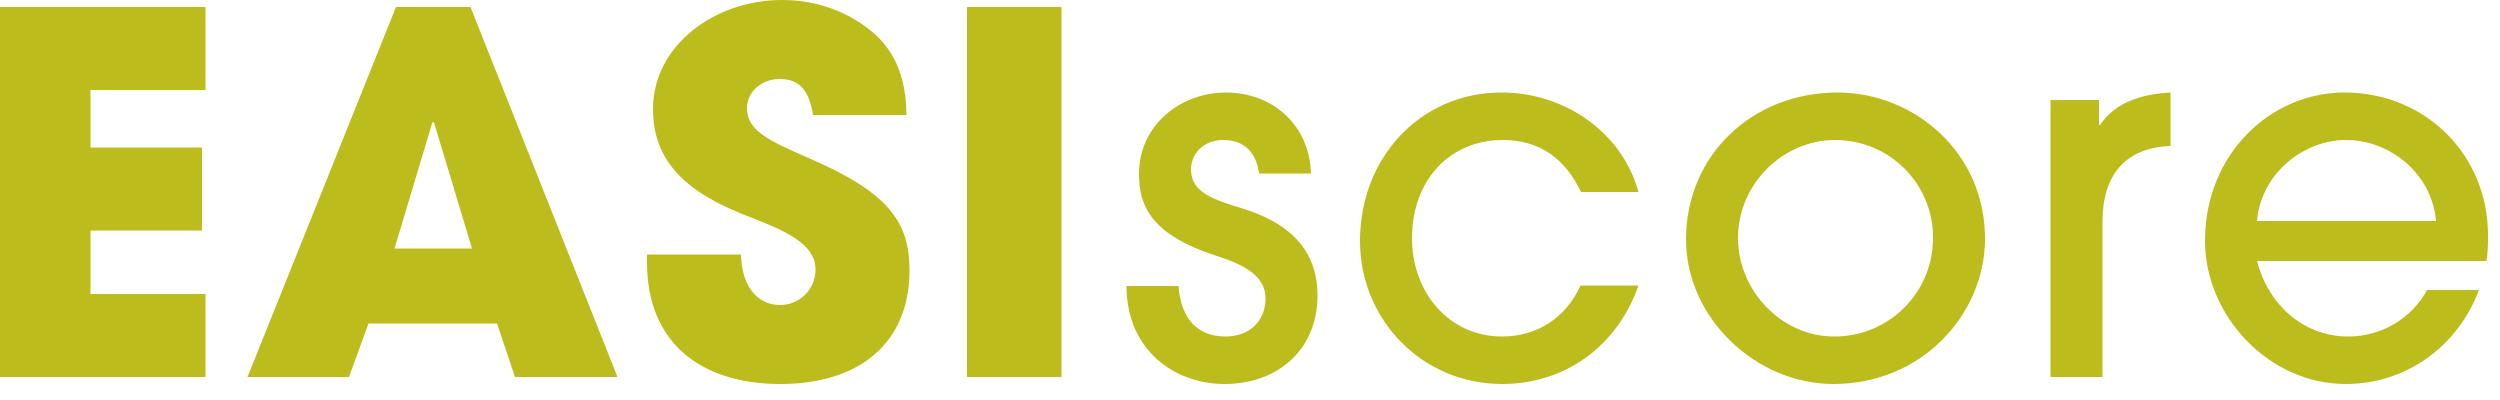
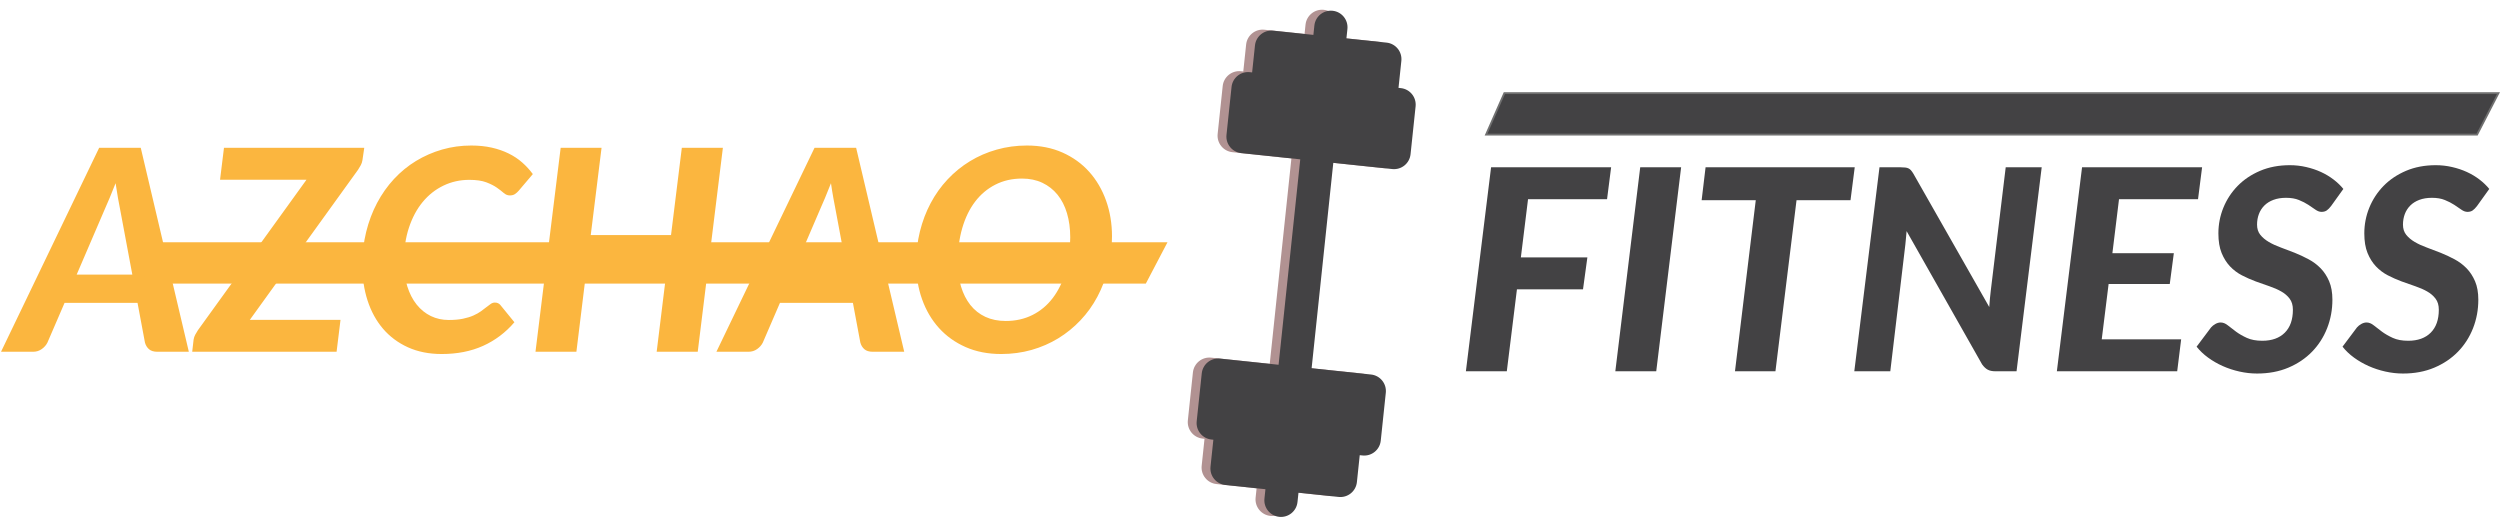
- <svg xmlns="http://www.w3.org/2000/svg" width="100" height="16" viewBox="0 0 100 16">
-   <g fill="#BCBC1C" fill-rule="nonzero">
-     <path d="M8.22 15.08H0V.28h8.22V3.6h-4.6v2.3h4.46v3.32H3.62v2.54h4.6v3.32zm16.48 0h-4.1l-.72-2.14h-5.14l-.78 2.14H9.9L15.84.28h2.98l5.88 14.8zm-5.82-5.14L17.36 4.9l-.06-.02-1.52 5.06h3.1zM36.26 4.6h-3.74c-.16-1.06-.6-1.44-1.34-1.44-.7 0-1.3.5-1.3 1.16 0 .88.8 1.28 2.42 1.98 3.26 1.4 4.08 2.58 4.08 4.52 0 2.86-1.96 4.54-5.16 4.54-3.22 0-5.34-1.68-5.34-4.86v-.32h3.76c.02 1.22.62 2.02 1.56 2.02.78 0 1.42-.62 1.42-1.42 0-1.18-1.64-1.7-2.98-2.24-2.42-.98-3.52-2.26-3.52-4.18 0-2.52 2.44-4.36 5.16-4.36.98 0 1.84.22 2.62.62 1.58.82 2.34 2 2.36 3.98zm6.2 10.48h-3.78V.28h3.78v14.8zM52.44 6.94h-2.08c-.1-.8-.56-1.34-1.42-1.34-.8 0-1.3.54-1.3 1.18 0 .94.96 1.22 2.06 1.56 1.56.48 3 1.42 3 3.48 0 2.14-1.56 3.54-3.72 3.54-2 0-3.92-1.36-3.92-3.92h2.08c.1 1.34.78 2.02 1.88 2.02.96 0 1.6-.62 1.6-1.52 0-.76-.58-1.26-1.88-1.68-2.72-.86-3.18-2.04-3.18-3.3 0-1.96 1.66-3.26 3.48-3.26 1.84 0 3.34 1.28 3.4 3.24zm10.78 4.48h2.32c-.88 2.5-3 3.94-5.46 3.94-3.18 0-5.68-2.56-5.68-5.72 0-3.34 2.42-5.94 5.66-5.94 2.52 0 4.82 1.58 5.48 3.98h-2.3c-.62-1.3-1.62-2.08-3.12-2.08-2.18 0-3.64 1.66-3.64 3.92 0 2.2 1.5 3.94 3.6 3.94 1.42 0 2.56-.76 3.14-2.04zm16.18-1.8c-.04 2.96-2.52 5.74-6.06 5.74-3.12 0-5.9-2.66-5.9-5.78 0-3.38 2.66-5.88 6.06-5.88 3.06 0 5.94 2.4 5.9 5.92zm-2.08-.12c0-2.16-1.74-3.9-3.92-3.9-2.08 0-3.88 1.76-3.88 3.92 0 2.1 1.74 3.94 3.84 3.94a3.93 3.93 0 0 0 3.96-3.96zm6.78 5.58h-2.08V4h1.94v1H84c.5-.74 1.36-1.22 2.82-1.3v2.14C85.02 5.9 84.1 7 84.1 8.86v6.22zm6.18-6.24h7.16c-.16-1.88-1.82-3.24-3.6-3.24-1.7 0-3.4 1.34-3.56 3.24zm9.18 1.6h-9.18c.48 1.84 1.94 3.02 3.64 3.02 1.3 0 2.52-.68 3.16-1.86h2.08c-.86 2.28-2.94 3.76-5.32 3.76-3.12 0-5.64-2.76-5.64-5.72 0-3.5 2.64-5.94 5.58-5.94 3.26 0 5.74 2.52 5.74 5.7 0 .34 0 .66-.06 1.04z" />
+ <svg xmlns="http://www.w3.org/2000/svg" height="20" viewBox="0 0 1333.82 280.715">
+   <g id="Group_10" data-name="Group 10" transform="translate(-428 -3746.326)">
+     <g id="AZ" transform="translate(-142 -32)">
+       <text id="AZCHAO" transform="translate(577 3966)" fill="#fbb63f" font-size="150" font-family="Lato-BlackItalic, Lato" font-weight="800" font-style="italic">
+         <tspan x="0" y="0">AZCHAO</tspan>
+       </text>
+       <path id="Path_5" data-name="Path 5" d="M1099.886,1709.589H562.755l-9.882,20.333v1.707h535.459Z" transform="translate(93 2198)" fill="#fbb63f" />
+     </g>
+     <g id="fitness" transform="translate(-4 2258.412)">
+       <g id="Group_8" data-name="Group 8">
+         <text id="FITNESS-2" data-name="FITNESS" transform="translate(1209 1686)" fill="#434244" font-size="150" font-family="Lato-BlackItalic, Lato" font-weight="800" font-style="italic">
+           <tspan x="0" y="0">FITNESS</tspan>
+         </text>
+       </g>
+       <path id="Path_4" data-name="Path 4" d="M1093,1709.589H562.631l-9.757,22.131h528.719Z" transform="translate(672 -172)" fill="#434244" stroke="#707070" stroke-width="1" />
+     </g>
+     <g id="Group_9" data-name="Group 9" transform="matrix(0.105, -0.995, 0.995, 0.105, 21.635, 4481.639)">
+       <g id="weights" transform="translate(571 980)">
+         <g id="Group_2" data-name="Group 2" transform="translate(0 0)">
+           <g id="Group_1" data-name="Group 1">
+             <path id="Path_1" data-name="Path 1" d="M262.505,203.166H257.49V181.637a8.859,8.859,0,0,0-8.859-8.859H234.163v-1.241a8.859,8.859,0,0,0-8.859-8.859H199.614a8.859,8.859,0,0,0-8.859,8.859v31.628H80.609v-31.4a8.859,8.859,0,0,0-8.859-8.859H46.06a8.859,8.859,0,0,0-8.859,8.859v1.011H22.734a8.859,8.859,0,0,0-8.859,8.859v21.528H8.859a8.859,8.859,0,0,0,0,17.718h5.016v21.528a8.859,8.859,0,0,0,8.859,8.859H37.2v1.471a8.859,8.859,0,0,0,8.859,8.859H71.751a8.859,8.859,0,0,0,8.859-8.859V220.884H190.756v31.628a8.859,8.859,0,0,0,8.859,8.859H225.3a8.859,8.859,0,0,0,8.859-8.859v-1.241h14.468a8.859,8.859,0,0,0,8.859-8.859V220.883h5.015a8.859,8.859,0,1,0,0-17.718Z" transform="translate(0 -162.678)" fill="#b19292" />
+           </g>
+         </g>
+       </g>
+       <g id="weights-2" data-name="weights" transform="translate(571 984.74)">
+         <g id="Group_2-2" data-name="Group 2" transform="translate(0 0)">
+           <g id="Group_1-2" data-name="Group 1">
+             <path id="Path_1-2" data-name="Path 1" d="M262.505,203.166H257.49V181.637a8.859,8.859,0,0,0-8.859-8.859H234.163v-1.241a8.859,8.859,0,0,0-8.859-8.859H199.614a8.859,8.859,0,0,0-8.859,8.859v31.628H80.609v-31.4a8.859,8.859,0,0,0-8.859-8.859H46.06a8.859,8.859,0,0,0-8.859,8.859v1.011H22.734a8.859,8.859,0,0,0-8.859,8.859v21.528H8.859a8.859,8.859,0,0,0,0,17.718h5.016v21.528a8.859,8.859,0,0,0,8.859,8.859H37.2v1.471a8.859,8.859,0,0,0,8.859,8.859H71.751a8.859,8.859,0,0,0,8.859-8.859V220.884H190.756v31.628a8.859,8.859,0,0,0,8.859,8.859H225.3a8.859,8.859,0,0,0,8.859-8.859v-1.241h14.468a8.859,8.859,0,0,0,8.859-8.859V220.883h5.015a8.859,8.859,0,1,0,0-17.718Z" transform="translate(0 -162.678)" fill="#434244" />
+           </g>
+         </g>
+       </g>
+     </g>
  </g>
</svg>
